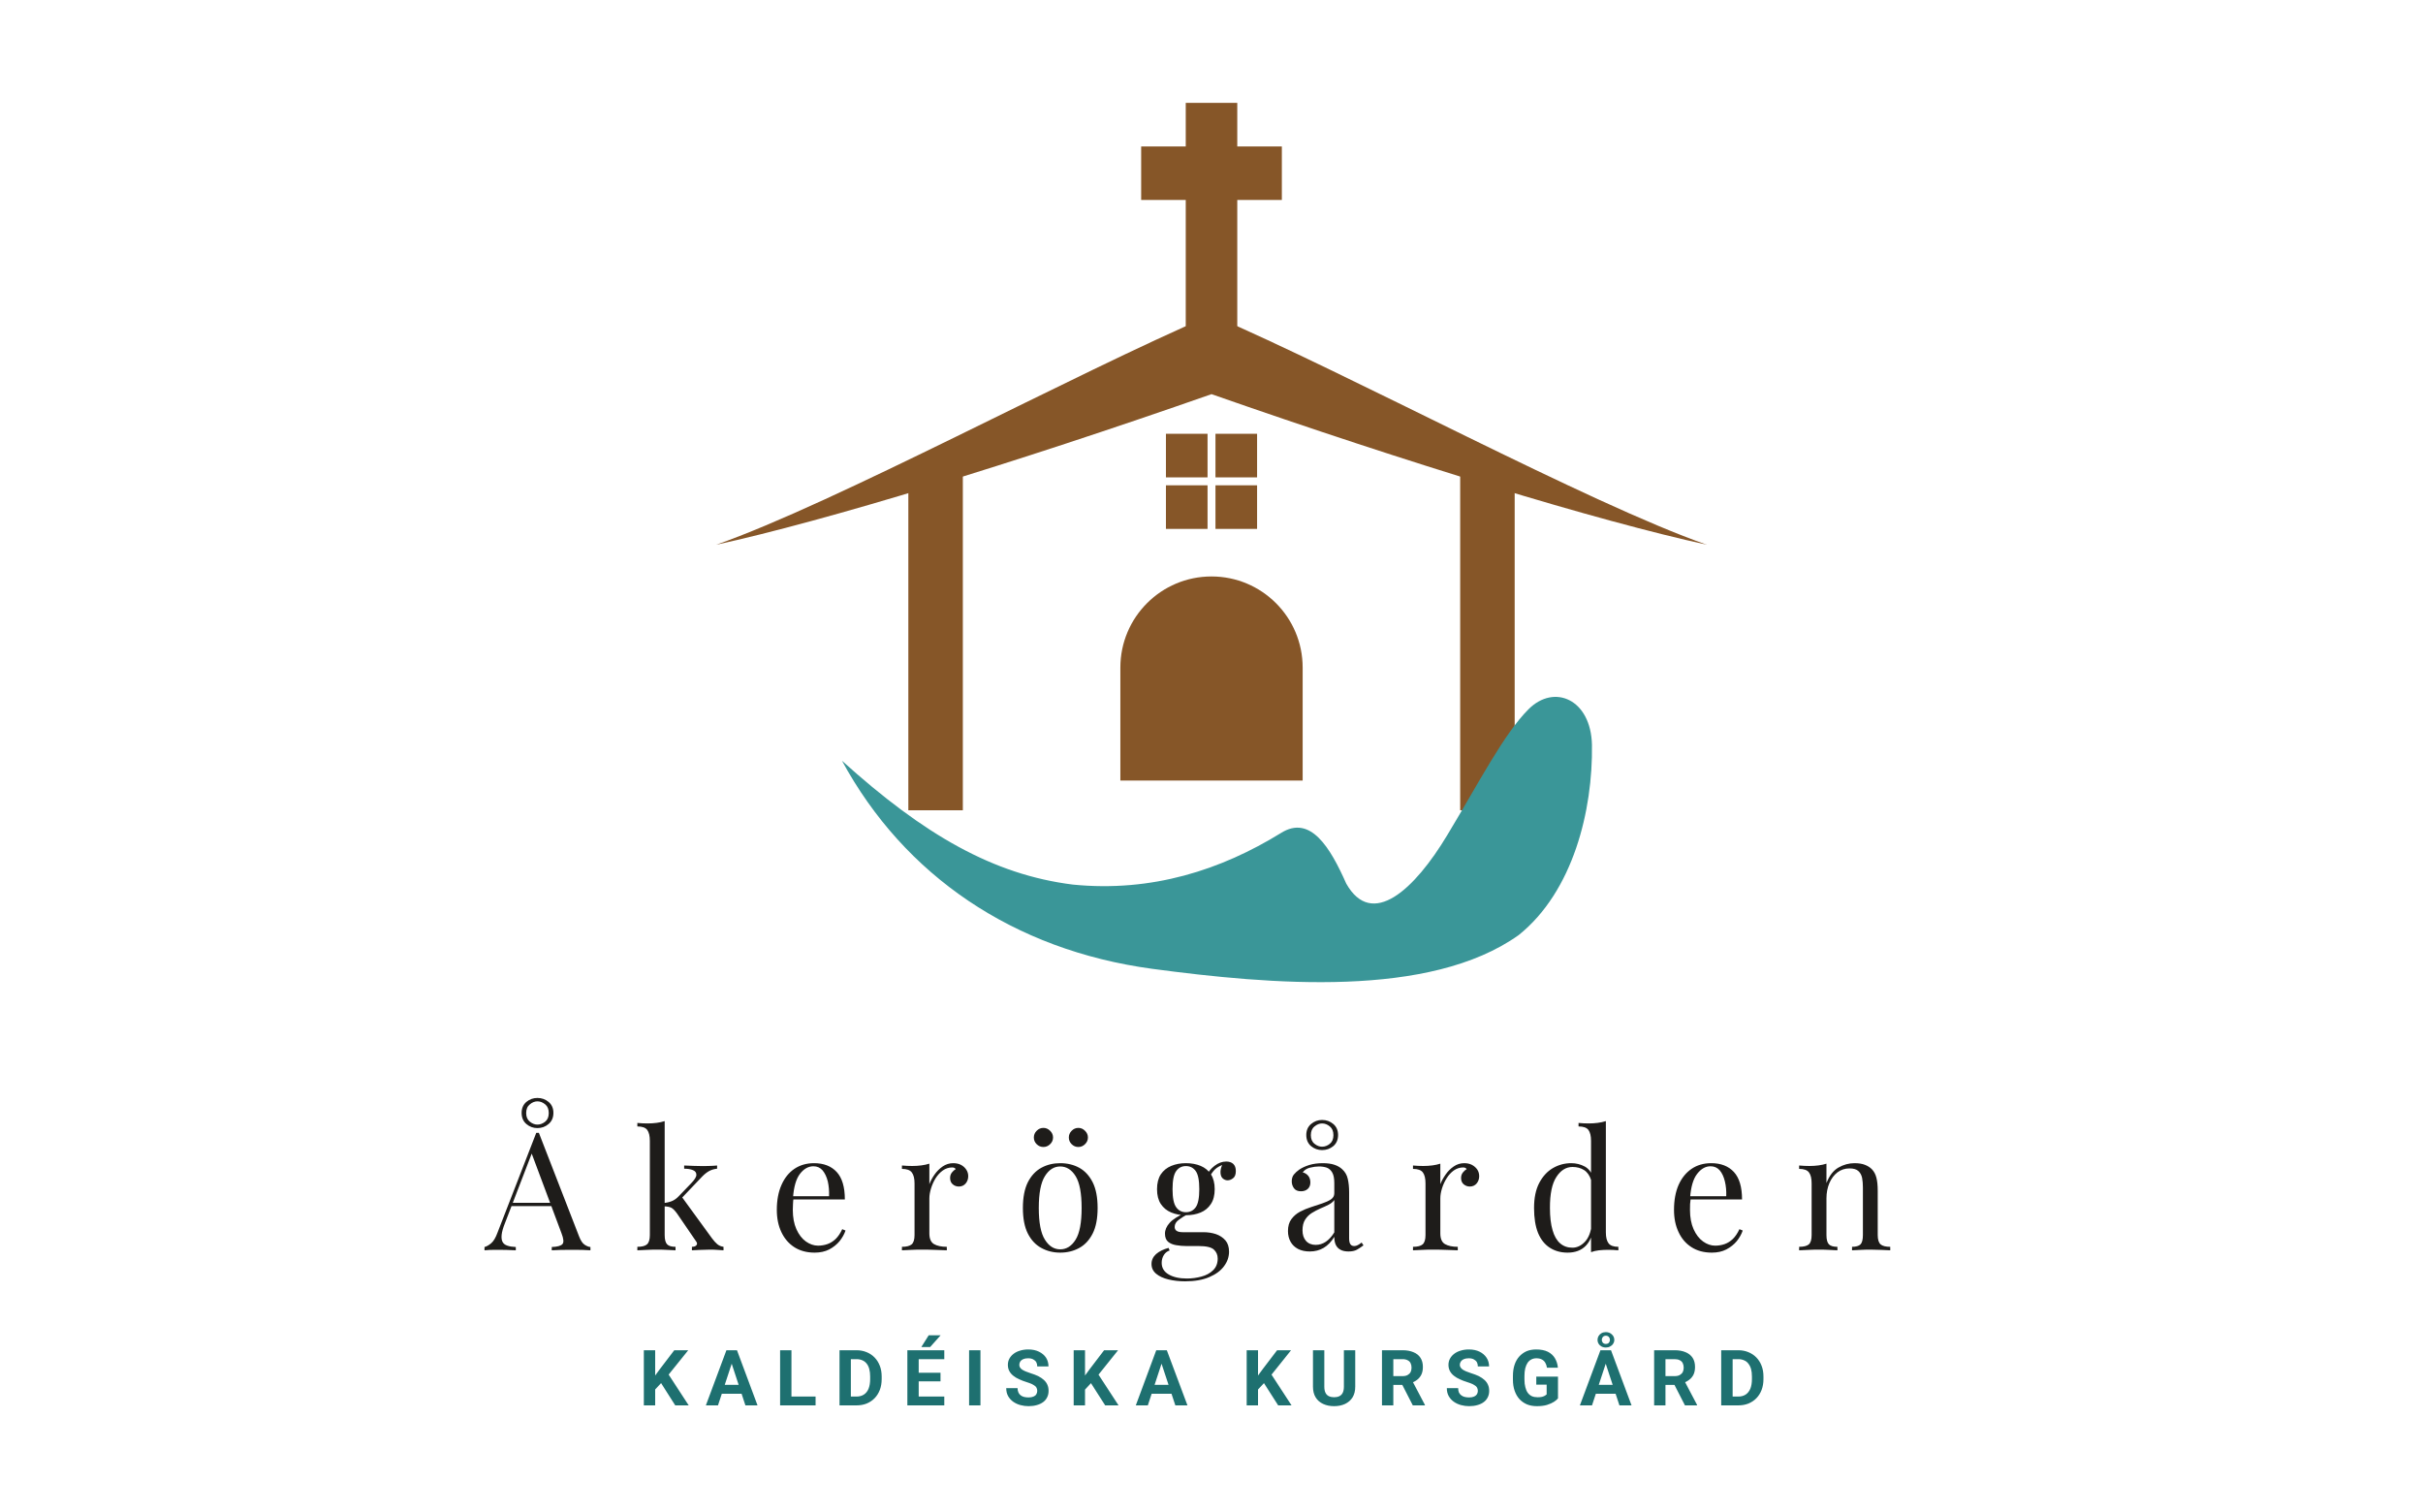
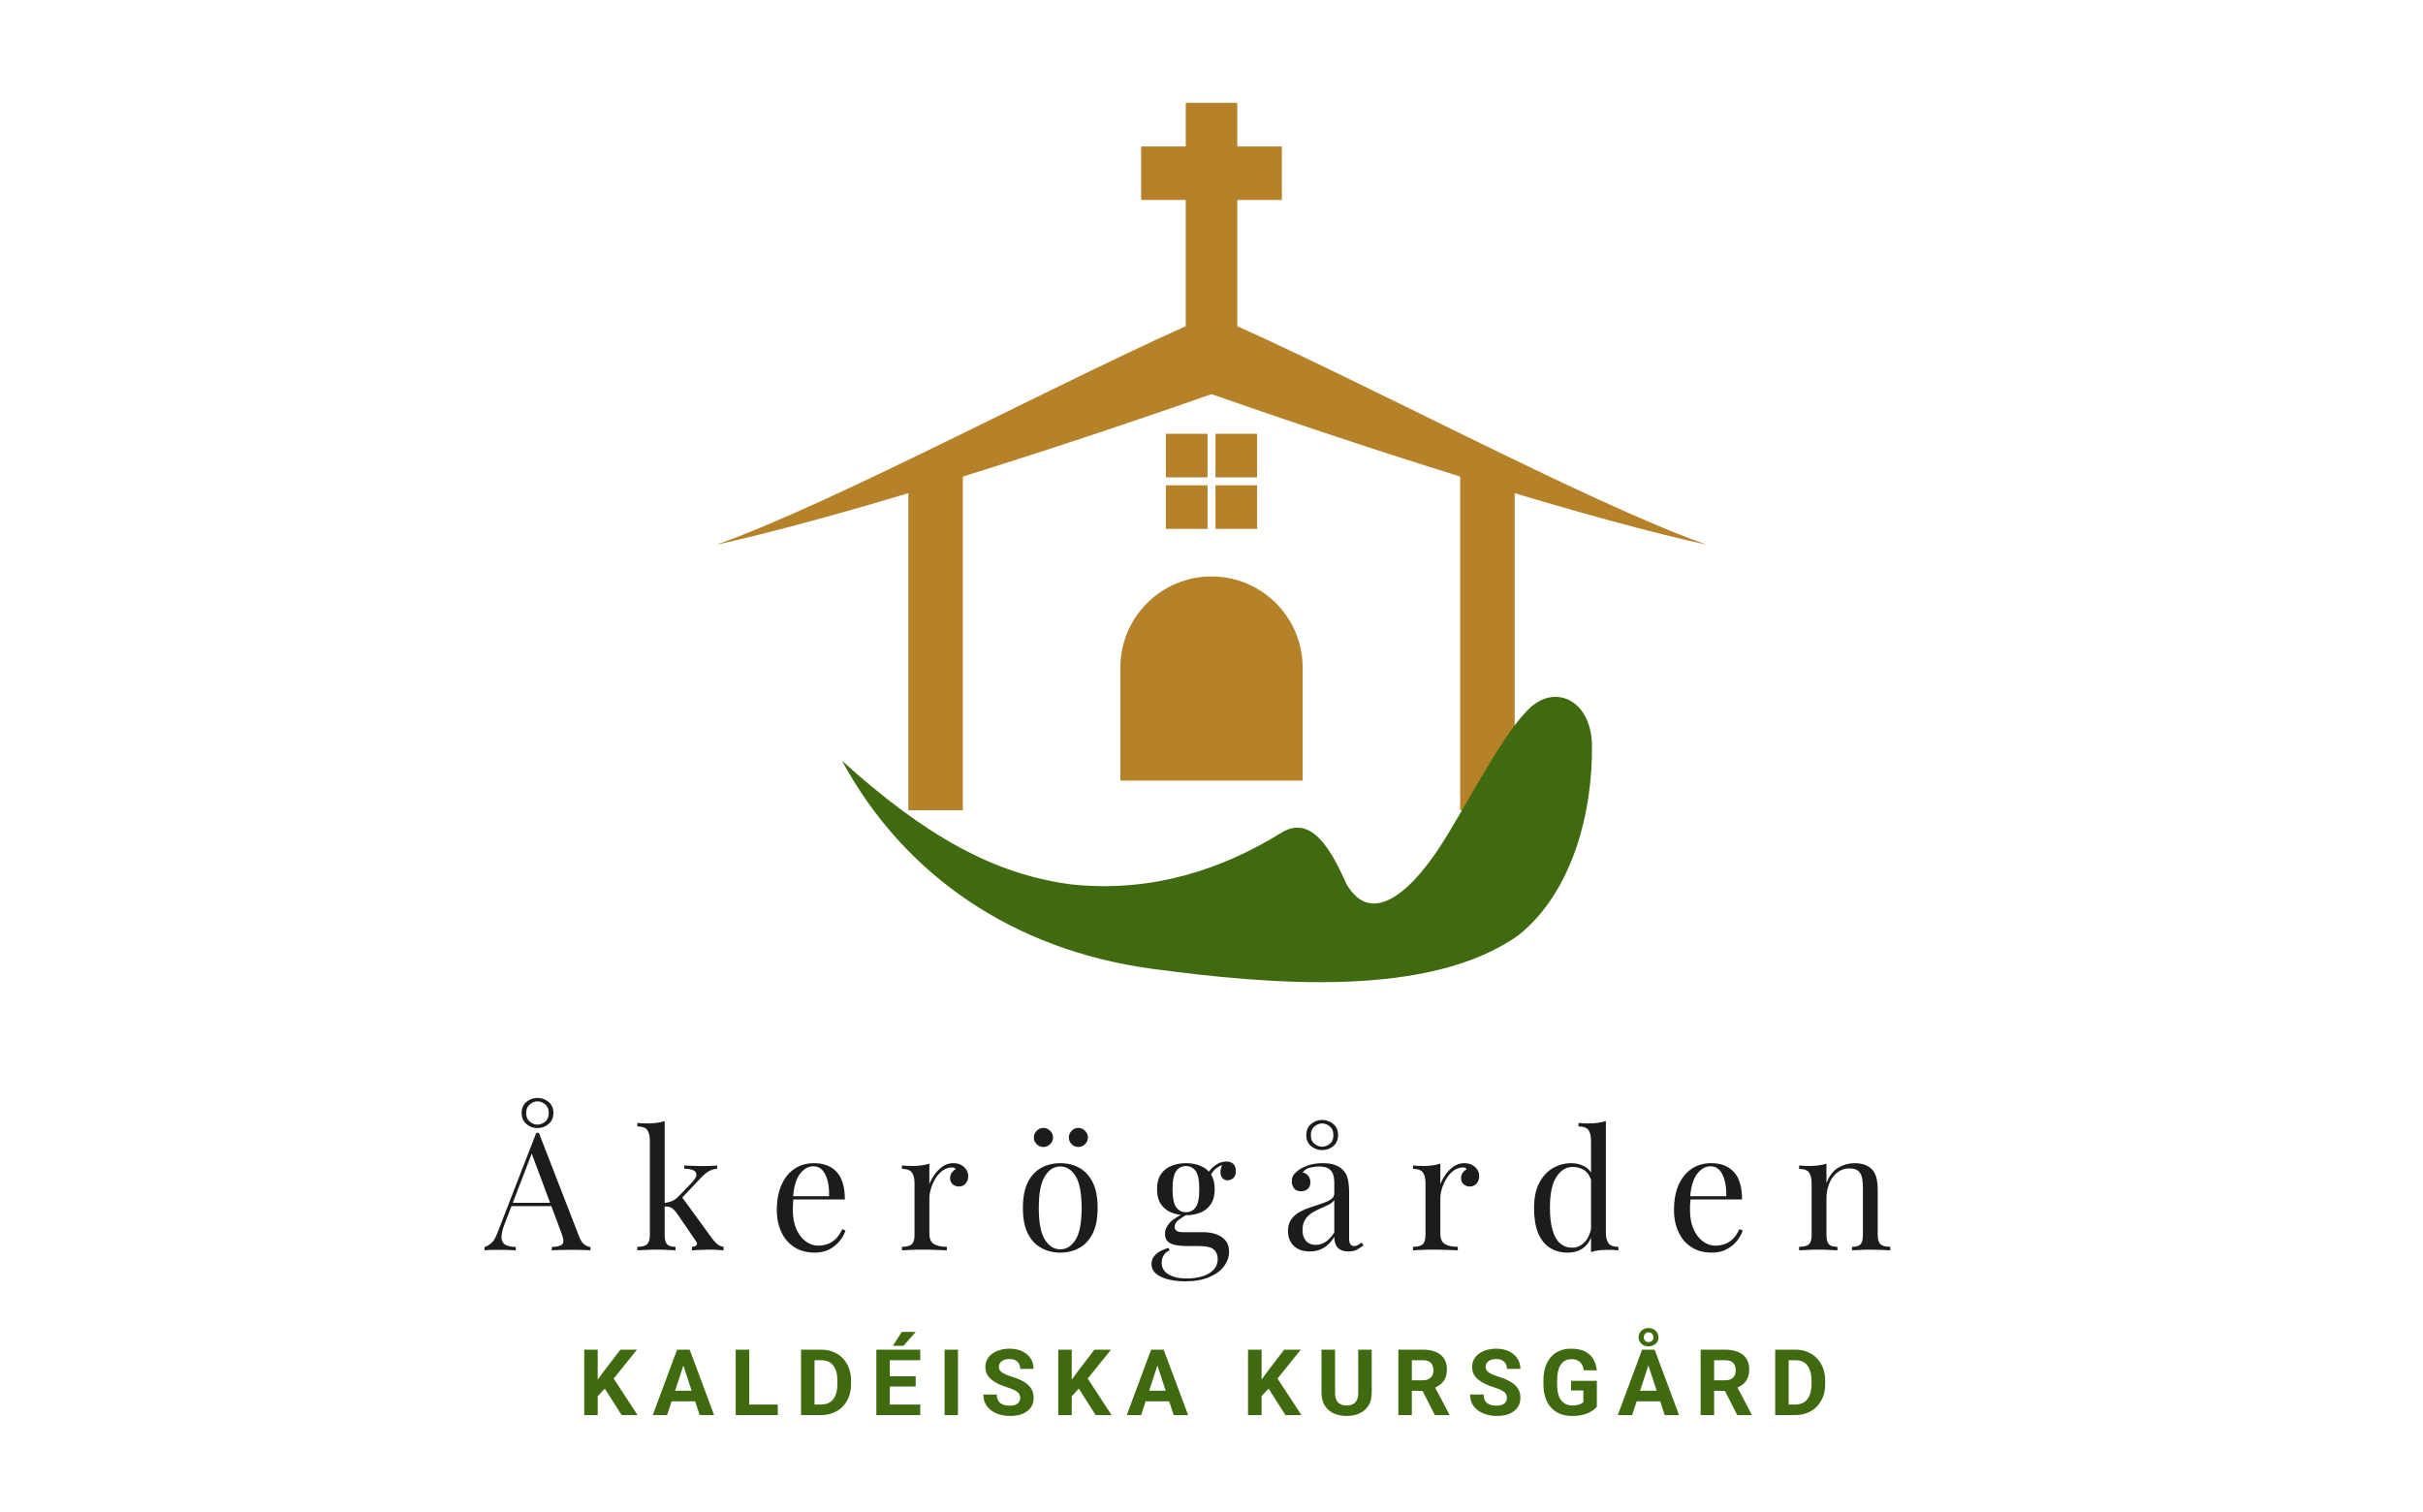
<svg xmlns="http://www.w3.org/2000/svg" width="250" height="156" viewBox="0 0 250 156" role="img" aria-label="Åkerögården — Kaldéiska Kursgård">
  <g transform="translate(73.89,10.00) scale(1.02222)">
-     <g fill="#865628">
+     <g fill="#b5822a">
      <path d="M47.4,0.6h5.2v23.5h-5.2z" />
      <path d="M42.9,5.0h14.2v5.4h-14.2z" />
      <path d="M50,22.0 C36,28.0 12,41.0 0,45.2       C11,42.8 30,37.0 50,30.0       C70,37.0 89,42.8 100,45.2       C88,41.0 64,28.0 50,22.0 Z" />
      <path d="M19.4,38h5.5v34h-5.5z" />
      <path d="M75.1,38h5.5v34h-5.5z" />
      <path d="M45.4,34h4.2v4.4h-4.2z" />
      <path d="M50.4,34h4.2v4.4h-4.2z" />
      <path d="M45.4,39.2h4.2v4.4h-4.2z" />
      <path d="M50.4,39.2h4.2v4.4h-4.2z" />
      <path d="M40.8,69V57.6 A9.2,9.2 0 0 1 59.2,57.6 V69 Z" />
    </g>
-     <path fill="#3a9698" d="M12.7,67.0       C21.0,74.5 28.0,78.5 36.0,79.5       C44.0,80.3 51.0,78.0 57.0,74.3       C60.0,72.4 62.0,75.8 63.6,79.4       C66.2,84.0 70.5,80.0 73.8,74.5       C77.0,69.2 79.5,64.3 82.0,61.8       C84.6,59.2 88.3,60.8 88.4,65.4       C88.5,72.0 86.5,80.2 81.0,84.6       C72.0,91.0 56.0,89.6 44.0,88.0       C30.0,86.1 19.0,78.6 12.7,67.0 Z" />
+     <path fill="#3f6a0f" d="M12.7,67.0       C21.0,74.5 28.0,78.5 36.0,79.5       C44.0,80.3 51.0,78.0 57.0,74.3       C60.0,72.4 62.0,75.8 63.6,79.4       C66.2,84.0 70.5,80.0 73.8,74.5       C77.0,69.2 79.5,64.3 82.0,61.8       C84.6,59.2 88.3,60.8 88.4,65.4       C88.5,72.0 86.5,80.2 81.0,84.6       C72.0,91.0 56.0,89.6 44.0,88.0       C30.0,86.1 19.0,78.6 12.7,67.0 Z" />
  </g>
  <g transform="translate(50.11,0)">
    <path fill="#1e1c1a" d="M5.49 116.88 9.64 127.57Q9.89 128.22 10.22 128.43Q10.54 128.64 10.81 128.66V129.00Q10.47 128.97 9.98 128.96Q9.49 128.95 8.99 128.95Q8.33 128.95 7.75 128.96Q7.17 128.97 6.82 129.00V128.66Q7.68 128.63 7.92 128.36Q8.16 128.10 7.82 127.23L4.66 118.78L4.93 118.56L1.97 126.25Q1.70 126.93 1.65 127.39Q1.60 127.86 1.74 128.13Q1.89 128.41 2.24 128.52Q2.58 128.64 3.11 128.66V129.00Q2.64 128.97 2.12 128.96Q1.60 128.95 1.16 128.95Q0.73 128.95 0.43 128.96Q0.14 128.97 -0.12 129.00V128.66Q0.22 128.57 0.58 128.26Q0.94 127.95 1.22 127.18L5.22 116.88Q5.29 116.88 5.36 116.88Q5.42 116.88 5.49 116.88ZM7.57 124.10V124.44H2.50L2.67 124.10ZM5.34 113.28Q6.00 113.28 6.49 113.69Q6.99 114.11 6.99 114.82Q6.99 115.55 6.49 115.97Q6.00 116.39 5.34 116.39Q4.69 116.39 4.20 115.97Q3.71 115.55 3.71 114.82Q3.71 114.11 4.20 113.69Q4.69 113.28 5.34 113.28ZM5.34 113.63Q4.93 113.63 4.56 113.94Q4.18 114.24 4.18 114.84Q4.18 115.43 4.56 115.73Q4.93 116.03 5.34 116.03Q5.76 116.03 6.14 115.73Q6.51 115.43 6.51 114.84Q6.51 114.24 6.14 113.94Q5.76 113.63 5.34 113.63ZM18.47 115.67V127.42Q18.47 128.13 18.73 128.39Q18.98 128.64 19.59 128.64V129.00Q19.32 128.98 18.79 128.96Q18.25 128.93 17.71 128.93Q17.13 128.93 16.53 128.96Q15.94 128.98 15.65 129.00V128.64Q16.35 128.64 16.64 128.39Q16.94 128.13 16.94 127.42V117.71Q16.94 116.95 16.67 116.58Q16.40 116.22 15.65 116.22V115.86Q16.19 115.91 16.70 115.91Q17.20 115.91 17.65 115.85Q18.10 115.79 18.47 115.67ZM23.88 120.25V120.58Q23.45 120.62 23.08 120.81Q22.71 121.01 22.35 121.38L19.95 123.90L20.19 123.42L23.35 127.76Q23.64 128.15 23.90 128.37Q24.17 128.59 24.54 128.64V129.00Q24.35 128.98 23.95 128.96Q23.55 128.93 23.16 128.93Q22.64 128.93 22.09 128.96Q21.55 128.98 21.28 129.00V128.64Q21.62 128.64 21.75 128.47Q21.89 128.30 21.70 128.06L19.75 125.21Q19.42 124.75 19.16 124.61Q18.90 124.48 18.40 124.46V124.12Q18.95 124.05 19.29 123.89Q19.63 123.73 19.93 123.41L21.19 122.10Q21.74 121.54 21.74 121.21Q21.74 120.87 21.39 120.73Q21.04 120.58 20.48 120.58V120.25Q20.92 120.26 21.47 120.29Q22.03 120.31 22.40 120.31Q22.69 120.31 22.96 120.30Q23.23 120.30 23.47 120.28Q23.71 120.26 23.88 120.25ZM33.88 120.01Q35.38 120.01 36.22 120.92Q37.06 121.83 37.06 123.75H31.06L31.04 123.42H35.43Q35.46 122.59 35.30 121.89Q35.12 121.18 34.76 120.75Q34.39 120.33 33.82 120.33Q33.03 120.33 32.43 121.11Q31.83 121.89 31.71 123.59L31.76 123.66Q31.72 123.92 31.71 124.22Q31.69 124.53 31.69 124.83Q31.69 125.99 32.06 126.82Q32.44 127.66 33.04 128.09Q33.65 128.52 34.29 128.52Q34.80 128.52 35.26 128.36Q35.72 128.20 36.11 127.83Q36.50 127.45 36.79 126.82L37.13 126.96Q36.94 127.52 36.52 128.05Q36.09 128.57 35.45 128.91Q34.80 129.24 33.95 129.24Q32.73 129.24 31.85 128.68Q30.98 128.12 30.51 127.12Q30.04 126.13 30.04 124.83Q30.04 123.34 30.52 122.26Q30.99 121.18 31.86 120.59Q32.73 120.01 33.88 120.01ZM48.24 120.01Q48.70 120.01 49.05 120.19Q49.40 120.38 49.59 120.68Q49.79 120.98 49.79 121.35Q49.79 121.78 49.53 122.10Q49.26 122.42 48.82 122.42Q48.46 122.42 48.19 122.19Q47.92 121.96 47.92 121.54Q47.92 121.21 48.10 120.98Q48.28 120.75 48.50 120.62Q48.38 120.45 48.14 120.45Q47.61 120.45 47.17 120.76Q46.73 121.08 46.42 121.57Q46.12 122.06 45.95 122.62Q45.78 123.17 45.78 123.64V127.25Q45.78 128.08 46.26 128.36Q46.75 128.64 47.58 128.64V129.00Q47.19 128.98 46.47 128.96Q45.76 128.93 44.96 128.93Q44.38 128.93 43.81 128.96Q43.24 128.98 42.95 129.00V128.64Q43.65 128.64 43.95 128.39Q44.25 128.13 44.25 127.42V122.10Q44.25 121.33 43.97 120.97Q43.70 120.60 42.95 120.60V120.25Q43.50 120.30 44.01 120.30Q44.50 120.30 44.95 120.24Q45.40 120.18 45.78 120.06V122.18Q45.96 121.69 46.31 121.19Q46.66 120.69 47.15 120.35Q47.65 120.01 48.24 120.01ZM59.28 120.01Q60.37 120.01 61.24 120.48Q62.11 120.96 62.63 121.98Q63.14 123.00 63.14 124.63Q63.14 126.26 62.63 127.27Q62.11 128.29 61.24 128.76Q60.37 129.24 59.28 129.24Q58.21 129.24 57.34 128.76Q56.46 128.29 55.94 127.27Q55.43 126.26 55.43 124.63Q55.43 123.00 55.94 121.98Q56.46 120.96 57.34 120.48Q58.21 120.01 59.28 120.01ZM59.28 120.35Q58.32 120.35 57.70 121.35Q57.07 122.35 57.07 124.63Q57.07 126.91 57.70 127.90Q58.32 128.90 59.28 128.90Q60.25 128.90 60.87 127.90Q61.49 126.91 61.49 124.63Q61.49 122.35 60.87 121.35Q60.25 120.35 59.28 120.35ZM61.15 116.37Q61.55 116.37 61.84 116.67Q62.14 116.96 62.14 117.36Q62.14 117.76 61.84 118.05Q61.55 118.34 61.15 118.34Q60.75 118.34 60.46 118.05Q60.17 117.76 60.17 117.36Q60.17 116.96 60.46 116.67Q60.75 116.37 61.15 116.37ZM57.55 116.37Q57.94 116.37 58.24 116.67Q58.54 116.96 58.54 117.36Q58.54 117.76 58.24 118.05Q57.94 118.34 57.55 118.34Q57.14 118.34 56.85 118.05Q56.56 117.76 56.56 117.36Q56.56 116.96 56.85 116.67Q57.14 116.37 57.55 116.37ZM72.16 132.20Q71.26 132.20 70.46 132.01Q69.66 131.82 69.18 131.42Q68.70 131.02 68.70 130.41Q68.70 129.82 69.17 129.39Q69.65 128.97 70.46 128.75L70.57 129.02Q70.19 129.14 69.97 129.49Q69.75 129.85 69.75 130.29Q69.75 131.07 70.47 131.49Q71.19 131.91 72.35 131.91Q73.12 131.91 73.85 131.71Q74.58 131.52 75.05 131.06Q75.53 130.60 75.53 129.85Q75.53 129.29 75.13 128.92Q74.73 128.56 73.56 128.56H72.30Q71.76 128.56 71.25 128.47Q70.74 128.39 70.41 128.12Q70.09 127.84 70.09 127.28Q70.09 126.70 70.57 126.17Q71.04 125.63 72.32 125.07L72.52 125.23Q71.94 125.53 71.52 125.85Q71.09 126.16 71.09 126.59Q71.09 127.13 71.91 127.13H74.03Q74.75 127.13 75.35 127.33Q75.95 127.54 76.33 127.98Q76.70 128.42 76.70 129.14Q76.70 129.94 76.19 130.63Q75.68 131.33 74.67 131.76Q73.66 132.20 72.16 132.20ZM72.25 125.38Q71.42 125.38 70.74 125.10Q70.06 124.82 69.66 124.22Q69.27 123.63 69.27 122.69Q69.27 121.76 69.66 121.16Q70.06 120.57 70.74 120.29Q71.42 120.01 72.25 120.01Q73.10 120.01 73.77 120.29Q74.44 120.57 74.83 121.16Q75.22 121.76 75.22 122.69Q75.22 123.63 74.83 124.22Q74.44 124.82 73.77 125.10Q73.10 125.38 72.25 125.38ZM72.25 125.07Q72.89 125.07 73.26 124.56Q73.63 124.05 73.63 122.69Q73.63 121.33 73.26 120.82Q72.89 120.31 72.25 120.31Q71.62 120.31 71.25 120.82Q70.87 121.33 70.87 122.69Q70.87 124.05 71.25 124.56Q71.62 125.07 72.25 125.07ZM74.70 121.42 74.39 121.30Q74.63 120.72 75.21 120.28Q75.78 119.84 76.41 119.84Q76.86 119.84 77.13 120.08Q77.40 120.33 77.40 120.82Q77.40 121.35 77.12 121.56Q76.84 121.78 76.55 121.78Q76.29 121.78 76.07 121.60Q75.85 121.42 75.82 121.03Q75.78 120.64 76.06 120.02L76.28 120.08Q75.56 120.35 75.26 120.64Q74.95 120.94 74.70 121.42ZM85.03 129.12Q84.33 129.12 83.82 128.86Q83.31 128.59 83.05 128.12Q82.78 127.64 82.78 127.01Q82.78 126.26 83.13 125.79Q83.48 125.31 84.02 125.02Q84.57 124.73 85.17 124.54Q85.77 124.34 86.32 124.16Q86.86 123.98 87.21 123.75Q87.56 123.51 87.56 123.12V122.06Q87.56 121.35 87.35 120.98Q87.13 120.60 86.78 120.47Q86.42 120.35 85.98 120.35Q85.55 120.35 85.07 120.47Q84.58 120.58 84.30 120.96Q84.62 121.03 84.86 121.30Q85.09 121.57 85.09 122.00Q85.09 122.42 84.82 122.67Q84.55 122.91 84.12 122.91Q83.63 122.91 83.40 122.60Q83.17 122.28 83.17 121.89Q83.17 121.45 83.39 121.18Q83.61 120.91 83.95 120.67Q84.35 120.40 84.97 120.20Q85.59 120.01 86.37 120.01Q87.07 120.01 87.56 120.17Q88.05 120.33 88.38 120.64Q88.82 121.04 88.95 121.63Q89.09 122.22 89.09 123.03V127.76Q89.09 128.18 89.22 128.37Q89.34 128.56 89.62 128.56Q89.80 128.56 89.97 128.47Q90.14 128.39 90.38 128.20L90.57 128.49Q90.21 128.76 89.89 128.94Q89.56 129.12 89.02 129.12Q88.53 129.12 88.21 128.95Q87.88 128.78 87.72 128.45Q87.56 128.12 87.56 127.61Q87.10 128.37 86.46 128.75Q85.83 129.12 85.03 129.12ZM85.64 128.44Q86.20 128.44 86.68 128.12Q87.17 127.79 87.56 127.15V123.81Q87.36 124.10 86.96 124.30Q86.57 124.50 86.11 124.69Q85.66 124.89 85.24 125.15Q84.82 125.41 84.55 125.84Q84.28 126.26 84.28 126.94Q84.28 127.62 84.64 128.03Q85.01 128.44 85.64 128.44ZM86.30 115.55Q86.96 115.55 87.46 115.97Q87.95 116.39 87.95 117.10Q87.95 117.83 87.46 118.25Q86.96 118.66 86.30 118.66Q85.66 118.66 85.16 118.25Q84.67 117.83 84.67 117.10Q84.67 116.39 85.16 115.97Q85.66 115.55 86.30 115.55ZM86.30 115.91Q85.89 115.91 85.52 116.22Q85.14 116.52 85.14 117.12Q85.14 117.71 85.52 118.01Q85.89 118.31 86.30 118.31Q86.73 118.31 87.10 118.01Q87.47 117.71 87.47 117.12Q87.47 116.52 87.10 116.22Q86.73 115.91 86.30 115.91ZM100.97 120.01Q101.42 120.01 101.77 120.19Q102.12 120.38 102.32 120.68Q102.51 120.98 102.51 121.35Q102.51 121.78 102.25 122.10Q101.98 122.42 101.54 122.42Q101.19 122.42 100.91 122.19Q100.64 121.96 100.64 121.54Q100.64 121.21 100.82 120.98Q101.00 120.75 101.22 120.62Q101.10 120.45 100.86 120.45Q100.34 120.45 99.89 120.76Q99.45 121.08 99.15 121.57Q98.84 122.06 98.67 122.62Q98.50 123.17 98.50 123.64V127.25Q98.50 128.08 98.98 128.36Q99.47 128.64 100.30 128.64V129.00Q99.91 128.98 99.20 128.96Q98.48 128.93 97.68 128.93Q97.11 128.93 96.54 128.96Q95.97 128.98 95.68 129.00V128.64Q96.38 128.64 96.67 128.39Q96.97 128.13 96.97 127.42V122.10Q96.97 121.33 96.70 120.97Q96.43 120.60 95.68 120.60V120.25Q96.22 120.30 96.73 120.30Q97.23 120.30 97.68 120.24Q98.13 120.18 98.50 120.06V122.18Q98.69 121.69 99.04 121.19Q99.38 120.69 99.88 120.35Q100.37 120.01 100.97 120.01ZM115.58 115.67V127.15Q115.58 127.91 115.86 128.28Q116.14 128.64 116.87 128.64V129.00Q116.34 128.95 115.82 128.95Q115.32 128.95 114.87 129.00Q114.42 129.05 114.05 129.19V117.71Q114.05 116.95 113.78 116.58Q113.50 116.22 112.76 116.22V115.86Q113.30 115.91 113.81 115.91Q114.30 115.91 114.75 115.85Q115.20 115.79 115.58 115.67ZM112.01 120.01Q112.76 120.01 113.41 120.36Q114.06 120.72 114.29 121.59L114.06 121.76Q113.83 121.04 113.33 120.72Q112.82 120.40 112.14 120.40Q111.14 120.40 110.47 121.44Q109.80 122.47 109.81 124.63Q109.81 126.01 110.08 126.92Q110.34 127.83 110.86 128.28Q111.38 128.73 112.13 128.73Q112.84 128.73 113.42 128.12Q114.00 127.50 114.12 126.31L114.32 126.55Q114.18 127.84 113.50 128.54Q112.81 129.24 111.63 129.24Q110.58 129.24 109.79 128.73Q109.00 128.22 108.58 127.20Q108.17 126.18 108.17 124.63Q108.17 123.08 108.70 122.06Q109.24 121.03 110.11 120.52Q110.99 120.01 112.01 120.01ZM126.45 120.01Q127.95 120.01 128.79 120.92Q129.63 121.83 129.63 123.75H123.63L123.61 123.42H128.00Q128.03 122.59 127.86 121.89Q127.69 121.18 127.33 120.75Q126.96 120.33 126.38 120.33Q125.60 120.33 125.00 121.11Q124.39 121.89 124.27 123.59L124.33 123.66Q124.29 123.92 124.27 124.22Q124.26 124.53 124.26 124.83Q124.26 125.99 124.63 126.82Q125.01 127.66 125.61 128.09Q126.21 128.52 126.86 128.52Q127.37 128.52 127.83 128.36Q128.29 128.20 128.68 127.83Q129.07 127.45 129.36 126.82L129.70 126.96Q129.51 127.52 129.09 128.05Q128.66 128.57 128.01 128.91Q127.37 129.24 126.52 129.24Q125.29 129.24 124.42 128.68Q123.54 128.12 123.08 127.12Q122.61 126.13 122.61 124.83Q122.61 123.34 123.08 122.26Q123.56 121.18 124.43 120.59Q125.29 120.01 126.45 120.01ZM141.23 120.01Q141.88 120.01 142.31 120.18Q142.75 120.35 143.04 120.65Q143.36 120.99 143.49 121.50Q143.63 122.01 143.63 122.88V127.42Q143.63 128.13 143.93 128.39Q144.23 128.64 144.92 128.64V129.00Q144.63 128.98 144.04 128.96Q143.44 128.93 142.88 128.93Q142.32 128.93 141.79 128.96Q141.25 128.98 140.98 129.00V128.64Q141.59 128.64 141.85 128.39Q142.10 128.13 142.10 127.42V122.51Q142.10 121.98 142.02 121.54Q141.93 121.09 141.63 120.82Q141.34 120.55 140.72 120.55Q140.01 120.55 139.47 120.96Q138.94 121.37 138.64 122.07Q138.34 122.78 138.34 123.64V127.42Q138.34 128.13 138.60 128.39Q138.85 128.64 139.47 128.64V129.00Q139.19 128.98 138.66 128.96Q138.12 128.93 137.56 128.93Q137.00 128.93 136.41 128.96Q135.81 128.98 135.52 129.00V128.64Q136.22 128.64 136.52 128.39Q136.81 128.13 136.81 127.42V122.10Q136.81 121.33 136.54 120.97Q136.27 120.60 135.52 120.60V120.25Q136.07 120.30 136.58 120.30Q137.07 120.30 137.52 120.24Q137.97 120.18 138.34 120.06V122.06Q138.79 120.91 139.58 120.46Q140.37 120.01 141.23 120.01Z" />
  </g>
-   <g transform="translate(65.92,0)">
-     <path fill="#1e7070" d="M1.68 139.31V145.00H0.51V139.31ZM5.09 139.31 2.83 142.12 1.53 143.52 1.32 142.41 2.20 141.21 3.65 139.31ZM3.75 145.00 2.08 142.37 2.95 141.64 5.14 145.00ZM9.71 140.29 8.16 145.00H6.91L9.03 139.31H9.82ZM10.99 145.00 9.44 140.29 9.32 139.31H10.12L12.24 145.00ZM10.92 142.88V143.80H7.92V142.88ZM18.23 144.09V145.00H15.36V144.09ZM15.74 139.31V145.00H14.57V139.31ZM22.44 145.00H21.20L21.21 144.09H22.44Q22.90 144.09 23.22 143.88Q23.54 143.67 23.70 143.27Q23.86 142.86 23.86 142.29V142.02Q23.86 141.58 23.77 141.25Q23.68 140.91 23.50 140.69Q23.32 140.46 23.06 140.35Q22.79 140.23 22.45 140.23H21.18V139.31H22.45Q23.02 139.31 23.50 139.51Q23.97 139.70 24.32 140.06Q24.67 140.42 24.86 140.92Q25.05 141.41 25.05 142.02V142.29Q25.05 142.90 24.86 143.40Q24.67 143.90 24.32 144.26Q23.98 144.61 23.50 144.81Q23.02 145.00 22.44 145.00ZM21.87 139.31V145.00H20.70V139.31ZM31.51 144.09V145.00H28.49V144.09ZM28.87 139.31V145.00H27.70V139.31ZM31.12 141.63V142.52H28.49V141.63ZM31.51 139.31V140.23H28.49V139.31ZM29.14 138.98 29.90 137.77H31.13L30.05 138.98ZM35.24 139.31V145.00H34.07V139.31ZM41.10 143.51Q41.10 143.36 41.05 143.24Q41.01 143.11 40.89 143.01Q40.76 142.91 40.55 142.80Q40.33 142.70 39.98 142.59Q39.59 142.47 39.25 142.31Q38.90 142.16 38.64 141.95Q38.37 141.74 38.22 141.46Q38.07 141.18 38.07 140.82Q38.07 140.46 38.23 140.17Q38.39 139.88 38.67 139.67Q38.95 139.46 39.33 139.35Q39.72 139.23 40.18 139.23Q40.81 139.23 41.28 139.46Q41.75 139.69 42.01 140.08Q42.26 140.48 42.26 140.98H41.10Q41.10 140.73 41.00 140.54Q40.89 140.36 40.68 140.25Q40.48 140.14 40.16 140.14Q39.85 140.14 39.65 140.23Q39.45 140.32 39.35 140.47Q39.25 140.63 39.25 140.82Q39.25 140.96 39.32 141.08Q39.39 141.20 39.53 141.30Q39.68 141.40 39.89 141.49Q40.10 141.58 40.38 141.67Q40.84 141.81 41.20 141.98Q41.55 142.16 41.79 142.38Q42.03 142.60 42.15 142.88Q42.27 143.15 42.27 143.50Q42.27 143.88 42.12 144.17Q41.98 144.46 41.71 144.66Q41.43 144.87 41.05 144.97Q40.67 145.08 40.21 145.08Q39.78 145.08 39.37 144.97Q38.96 144.86 38.63 144.63Q38.30 144.40 38.10 144.05Q37.90 143.70 37.90 143.22H39.07Q39.07 143.48 39.16 143.67Q39.24 143.85 39.39 143.96Q39.54 144.08 39.75 144.13Q39.96 144.18 40.21 144.18Q40.51 144.18 40.71 144.09Q40.91 144.01 41.00 143.86Q41.10 143.70 41.10 143.51ZM46.03 139.31V145.00H44.86V139.31ZM49.44 139.31 47.19 142.12 45.89 143.52 45.67 142.41 46.55 141.21 48.00 139.31ZM48.11 145.00 46.43 142.37 47.30 141.64 49.49 145.00ZM54.06 140.29 52.51 145.00H51.27L53.38 139.31H54.17ZM55.35 145.00 53.79 140.29 53.67 139.31H54.47L56.60 145.00ZM55.27 142.88V143.80H52.27V142.88ZM63.88 139.31V145.00H62.71V139.31ZM67.29 139.31 65.04 142.12 63.73 143.52 63.52 142.41 64.40 141.21 65.85 139.31ZM65.96 145.00 64.28 142.37 65.15 141.64 67.34 145.00ZM72.74 139.31H73.91V143.07Q73.91 143.73 73.63 144.18Q73.35 144.62 72.86 144.85Q72.37 145.08 71.73 145.08Q71.09 145.08 70.60 144.85Q70.10 144.62 69.83 144.18Q69.55 143.73 69.55 143.07V139.31H70.72V143.07Q70.72 143.45 70.84 143.70Q70.96 143.94 71.19 144.05Q71.42 144.16 71.73 144.16Q72.05 144.16 72.27 144.05Q72.50 143.94 72.62 143.70Q72.74 143.45 72.74 143.07ZM76.67 139.31H78.79Q79.44 139.31 79.91 139.51Q80.39 139.70 80.64 140.09Q80.89 140.47 80.89 141.03Q80.89 141.48 80.74 141.81Q80.58 142.14 80.31 142.35Q80.03 142.57 79.65 142.70L79.28 142.89H77.44L77.43 141.98H78.80Q79.11 141.98 79.31 141.87Q79.51 141.76 79.62 141.57Q79.72 141.37 79.72 141.11Q79.72 140.84 79.62 140.64Q79.52 140.44 79.31 140.34Q79.10 140.23 78.79 140.23H77.84V145.00H76.67ZM79.85 145.00 78.55 142.46 79.79 142.46 81.10 144.95V145.00ZM86.56 143.51Q86.56 143.36 86.51 143.24Q86.47 143.11 86.35 143.01Q86.22 142.91 86.01 142.80Q85.79 142.70 85.44 142.59Q85.05 142.47 84.71 142.31Q84.36 142.16 84.10 141.95Q83.83 141.74 83.68 141.46Q83.53 141.18 83.53 140.82Q83.53 140.46 83.69 140.17Q83.85 139.88 84.13 139.67Q84.41 139.46 84.79 139.35Q85.18 139.23 85.64 139.23Q86.27 139.23 86.74 139.46Q87.20 139.69 87.46 140.08Q87.72 140.48 87.72 140.98H86.56Q86.56 140.73 86.46 140.54Q86.35 140.36 86.14 140.25Q85.94 140.14 85.62 140.14Q85.31 140.14 85.11 140.23Q84.91 140.32 84.81 140.47Q84.70 140.63 84.70 140.82Q84.70 140.96 84.78 141.08Q84.85 141.20 84.99 141.30Q85.14 141.40 85.35 141.49Q85.56 141.58 85.84 141.67Q86.30 141.81 86.66 141.98Q87.01 142.16 87.25 142.38Q87.49 142.60 87.61 142.88Q87.73 143.15 87.73 143.50Q87.73 143.88 87.58 144.17Q87.44 144.46 87.17 144.66Q86.89 144.87 86.51 144.97Q86.13 145.08 85.67 145.08Q85.24 145.08 84.83 144.97Q84.42 144.86 84.09 144.63Q83.76 144.40 83.56 144.05Q83.36 143.70 83.36 143.22H84.53Q84.53 143.48 84.61 143.67Q84.70 143.85 84.85 143.96Q85.00 144.08 85.21 144.13Q85.42 144.18 85.67 144.18Q85.97 144.18 86.17 144.09Q86.36 144.01 86.46 143.86Q86.56 143.70 86.56 143.51ZM94.83 142.03V144.28Q94.70 144.44 94.42 144.63Q94.14 144.81 93.70 144.95Q93.27 145.08 92.65 145.08Q92.09 145.08 91.64 144.90Q91.19 144.71 90.86 144.36Q90.54 144.01 90.36 143.50Q90.18 142.99 90.18 142.34V141.98Q90.18 141.32 90.35 140.81Q90.52 140.30 90.84 139.95Q91.16 139.60 91.59 139.41Q92.03 139.23 92.57 139.23Q93.31 139.23 93.79 139.47Q94.26 139.71 94.51 140.13Q94.77 140.56 94.82 141.11H93.69Q93.65 140.82 93.52 140.60Q93.40 140.39 93.18 140.27Q92.95 140.14 92.60 140.14Q92.31 140.14 92.08 140.26Q91.85 140.38 91.69 140.61Q91.54 140.84 91.45 141.18Q91.37 141.52 91.37 141.97V142.34Q91.37 142.78 91.46 143.12Q91.54 143.46 91.71 143.70Q91.88 143.93 92.13 144.05Q92.38 144.16 92.72 144.16Q92.99 144.16 93.18 144.12Q93.36 144.07 93.48 144.00Q93.59 143.93 93.66 143.87V142.86H92.59V142.03ZM99.89 140.29 98.34 145.00H97.09L99.21 139.31H100.00ZM101.17 145.00 99.62 140.29 99.50 139.31H100.30L102.42 145.00ZM101.10 142.88V143.80H98.10V142.88ZM98.91 138.24Q98.91 138.02 99.02 137.84Q99.13 137.66 99.32 137.55Q99.52 137.44 99.77 137.44Q100.14 137.44 100.39 137.68Q100.64 137.91 100.64 138.24Q100.64 138.46 100.52 138.64Q100.41 138.82 100.21 138.92Q100.02 139.03 99.77 139.03Q99.40 139.03 99.15 138.80Q98.91 138.57 98.91 138.24ZM99.35 138.24Q99.35 138.41 99.46 138.54Q99.58 138.66 99.77 138.66Q99.96 138.66 100.08 138.54Q100.19 138.41 100.19 138.24Q100.19 138.07 100.08 137.94Q99.96 137.81 99.77 137.81Q99.58 137.81 99.46 137.94Q99.35 138.07 99.35 138.24ZM104.75 139.31H106.87Q107.52 139.31 107.99 139.51Q108.46 139.70 108.72 140.09Q108.97 140.47 108.97 141.03Q108.97 141.48 108.82 141.81Q108.66 142.14 108.38 142.35Q108.10 142.57 107.73 142.70L107.36 142.89H105.51L105.51 141.98H106.88Q107.19 141.98 107.39 141.87Q107.59 141.76 107.70 141.57Q107.80 141.37 107.80 141.11Q107.80 140.84 107.70 140.64Q107.60 140.44 107.39 140.34Q107.18 140.23 106.87 140.23H105.92V145.00H104.75ZM107.93 145.00 106.63 142.46 107.87 142.46 109.18 144.95V145.00ZM113.42 145.00H112.18L112.19 144.09H113.42Q113.88 144.09 114.20 143.88Q114.51 143.67 114.68 143.27Q114.84 142.86 114.84 142.29V142.02Q114.84 141.58 114.75 141.25Q114.65 140.91 114.47 140.69Q114.30 140.46 114.03 140.35Q113.77 140.23 113.43 140.23H112.16V139.31H113.43Q114.00 139.31 114.48 139.51Q114.95 139.70 115.30 140.06Q115.65 140.42 115.84 140.92Q116.03 141.41 116.03 142.02V142.29Q116.03 142.90 115.84 143.40Q115.65 143.90 115.30 144.26Q114.96 144.61 114.48 144.81Q114.00 145.00 113.42 145.00ZM112.85 139.31V145.00H111.67V139.31Z" />
+   <g transform="translate(59.68,0)">
+     <path fill="#3f6a0f" d="M1.99 139.25V146.00H0.60V139.25ZM6.04 139.25 3.36 142.58 1.82 144.24 1.57 142.92 2.61 141.50 4.33 139.25ZM4.46 146.00 2.47 142.88 3.50 142.02 6.10 146.00ZM10.99 140.40 9.15 146.00H7.67L10.18 139.25H11.12ZM12.51 146.00 10.67 140.40 10.52 139.25H11.48L14.00 146.00ZM12.43 143.49V144.58H8.86V143.49ZM20.57 144.91V146.00H17.17V144.91ZM17.62 139.25V146.00H16.23V139.25ZM25.04 146.00H23.57L23.58 144.91H25.04Q25.59 144.91 25.96 144.67Q26.34 144.42 26.53 143.94Q26.72 143.46 26.72 142.79V142.46Q26.72 141.94 26.61 141.54Q26.50 141.15 26.29 140.88Q26.08 140.61 25.77 140.47Q25.46 140.34 25.05 140.34H23.54V139.25H25.05Q25.73 139.25 26.29 139.48Q26.86 139.71 27.27 140.13Q27.68 140.56 27.91 141.15Q28.13 141.74 28.13 142.47V142.79Q28.13 143.50 27.91 144.10Q27.68 144.69 27.27 145.12Q26.86 145.54 26.29 145.77Q25.73 146.00 25.04 146.00ZM24.36 139.25V146.00H22.97V139.25ZM35.27 144.91V146.00H31.68V144.91ZM32.13 139.25V146.00H30.74V139.25ZM34.80 142.00V143.05H31.68V142.00ZM35.27 139.25V140.34H31.68V139.25ZM32.45 138.85 33.36 137.42H34.81L33.54 138.85ZM39.16 139.25V146.00H37.78V139.25ZM45.58 144.23Q45.58 144.05 45.52 143.91Q45.47 143.76 45.33 143.64Q45.18 143.51 44.92 143.39Q44.66 143.27 44.25 143.14Q43.79 142.99 43.38 142.81Q42.97 142.62 42.66 142.37Q42.34 142.13 42.17 141.80Q41.99 141.47 41.99 141.03Q41.99 140.61 42.17 140.26Q42.36 139.92 42.69 139.67Q43.03 139.42 43.48 139.29Q43.94 139.15 44.49 139.15Q45.23 139.15 45.79 139.42Q46.35 139.69 46.66 140.16Q46.96 140.63 46.96 141.23H45.58Q45.58 140.93 45.46 140.71Q45.34 140.48 45.09 140.35Q44.84 140.22 44.46 140.22Q44.10 140.22 43.86 140.33Q43.62 140.44 43.50 140.63Q43.38 140.81 43.38 141.04Q43.38 141.21 43.46 141.35Q43.55 141.49 43.72 141.61Q43.89 141.73 44.14 141.83Q44.39 141.94 44.72 142.04Q45.28 142.21 45.70 142.42Q46.12 142.63 46.40 142.89Q46.68 143.15 46.83 143.48Q46.97 143.81 46.97 144.22Q46.97 144.66 46.80 145.01Q46.63 145.36 46.30 145.60Q45.98 145.84 45.53 145.97Q45.08 146.09 44.52 146.09Q44.02 146.09 43.53 145.96Q43.04 145.83 42.65 145.56Q42.25 145.29 42.02 144.87Q41.78 144.46 41.78 143.88H43.17Q43.17 144.20 43.27 144.42Q43.37 144.64 43.55 144.77Q43.73 144.91 43.97 144.97Q44.22 145.03 44.52 145.03Q44.88 145.03 45.12 144.92Q45.35 144.82 45.46 144.64Q45.58 144.46 45.58 144.23ZM50.90 139.25V146.00H49.51V139.25ZM54.95 139.25 52.27 142.58 50.73 144.24 50.48 142.92 51.52 141.50 53.24 139.25ZM53.37 146.00 51.38 142.88 52.41 142.02 55.01 146.00ZM59.90 140.40 58.06 146.00H56.58L59.09 139.25H60.03ZM61.42 146.00 59.58 140.40 59.43 139.25H60.38L62.91 146.00ZM61.34 143.49V144.58H57.77V143.49ZM70.49 139.25V146.00H69.09V139.25ZM74.53 139.25 71.85 142.58 70.31 144.24 70.06 142.92 71.10 141.50 72.82 139.25ZM72.95 146.00 70.96 142.88 71.99 142.02 74.60 146.00ZM80.46 139.25H81.85V143.71Q81.85 144.49 81.52 145.02Q81.19 145.55 80.60 145.82Q80.02 146.09 79.27 146.09Q78.51 146.09 77.92 145.82Q77.34 145.55 77.01 145.02Q76.67 144.49 76.67 143.71V139.25H78.07V143.71Q78.07 144.16 78.21 144.45Q78.35 144.74 78.62 144.87Q78.90 145.01 79.27 145.01Q79.65 145.01 79.91 144.87Q80.18 144.74 80.32 144.45Q80.46 144.16 80.46 143.71ZM84.60 139.25H87.11Q87.89 139.25 88.45 139.48Q89.01 139.71 89.31 140.16Q89.61 140.62 89.61 141.28Q89.61 141.83 89.43 142.21Q89.24 142.60 88.91 142.86Q88.58 143.11 88.14 143.27L87.69 143.50H85.51L85.50 142.41H87.12Q87.49 142.41 87.73 142.28Q87.97 142.15 88.10 141.92Q88.22 141.69 88.22 141.38Q88.22 141.06 88.10 140.82Q87.98 140.59 87.73 140.46Q87.49 140.34 87.11 140.34H85.99V146.00H84.60ZM88.37 146.00 86.83 142.99 88.30 142.98 89.86 145.94V146.00ZM95.80 144.23Q95.80 144.05 95.74 143.91Q95.69 143.76 95.55 143.64Q95.40 143.51 95.14 143.39Q94.88 143.27 94.47 143.14Q94.01 142.99 93.60 142.81Q93.19 142.62 92.88 142.37Q92.56 142.13 92.39 141.80Q92.21 141.47 92.21 141.03Q92.21 140.61 92.39 140.26Q92.58 139.92 92.91 139.67Q93.25 139.42 93.70 139.29Q94.16 139.15 94.71 139.15Q95.45 139.15 96.01 139.42Q96.57 139.69 96.88 140.16Q97.19 140.63 97.19 141.23H95.80Q95.80 140.93 95.68 140.71Q95.56 140.48 95.31 140.35Q95.06 140.22 94.68 140.22Q94.32 140.22 94.08 140.33Q93.84 140.44 93.72 140.63Q93.60 140.81 93.60 141.04Q93.60 141.21 93.69 141.35Q93.77 141.49 93.94 141.61Q94.11 141.73 94.36 141.83Q94.62 141.94 94.94 142.04Q95.50 142.21 95.92 142.42Q96.34 142.63 96.62 142.89Q96.90 143.15 97.05 143.48Q97.19 143.81 97.19 144.22Q97.19 144.66 97.02 145.01Q96.85 145.36 96.52 145.60Q96.20 145.84 95.75 145.97Q95.30 146.09 94.74 146.09Q94.24 146.09 93.75 145.96Q93.27 145.83 92.87 145.56Q92.47 145.29 92.24 144.87Q92.00 144.46 92.00 143.88H93.40Q93.40 144.20 93.49 144.42Q93.59 144.64 93.77 144.77Q93.95 144.91 94.20 144.97Q94.44 145.03 94.74 145.03Q95.10 145.03 95.34 144.92Q95.57 144.82 95.68 144.64Q95.80 144.46 95.80 144.23ZM105.08 142.47V145.15Q104.93 145.34 104.60 145.56Q104.27 145.78 103.75 145.94Q103.23 146.09 102.49 146.09Q101.84 146.09 101.30 145.88Q100.76 145.66 100.37 145.24Q99.99 144.83 99.78 144.22Q99.57 143.62 99.57 142.84V142.41Q99.57 141.64 99.77 141.03Q99.97 140.42 100.35 140.00Q100.72 139.58 101.24 139.37Q101.76 139.15 102.40 139.15Q103.28 139.15 103.85 139.43Q104.41 139.72 104.71 140.22Q105.01 140.73 105.08 141.38H103.73Q103.68 141.03 103.54 140.78Q103.39 140.52 103.12 140.38Q102.86 140.23 102.44 140.23Q102.09 140.23 101.82 140.38Q101.55 140.52 101.36 140.79Q101.17 141.06 101.08 141.47Q100.98 141.87 100.98 142.41V142.84Q100.98 143.37 101.08 143.77Q101.18 144.18 101.38 144.45Q101.59 144.73 101.88 144.87Q102.18 145.01 102.57 145.01Q102.90 145.01 103.12 144.95Q103.34 144.90 103.48 144.81Q103.62 144.73 103.69 144.66V143.46H102.42V142.47ZM110.55 140.40 108.72 146.00H107.24L109.75 139.25H110.69ZM112.08 146.00 110.24 140.40 110.09 139.25H111.04L113.56 146.00ZM112.00 143.49V144.58H108.43V143.49ZM109.39 137.98Q109.39 137.72 109.52 137.50Q109.65 137.28 109.89 137.15Q110.12 137.02 110.41 137.02Q110.85 137.02 111.15 137.30Q111.44 137.59 111.44 137.98Q111.44 138.23 111.31 138.45Q111.17 138.66 110.94 138.78Q110.71 138.91 110.41 138.91Q109.97 138.91 109.68 138.64Q109.39 138.36 109.39 137.98ZM109.92 137.98Q109.92 138.17 110.05 138.32Q110.19 138.47 110.41 138.47Q110.64 138.47 110.78 138.33Q110.91 138.18 110.91 137.98Q110.91 137.77 110.78 137.62Q110.64 137.46 110.41 137.46Q110.19 137.46 110.05 137.62Q109.92 137.77 109.92 137.98ZM115.79 139.25H118.31Q119.08 139.25 119.64 139.48Q120.20 139.71 120.50 140.16Q120.80 140.62 120.80 141.28Q120.80 141.83 120.62 142.21Q120.44 142.60 120.11 142.86Q119.77 143.11 119.33 143.27L118.89 143.50H116.70L116.69 142.41H118.32Q118.68 142.41 118.93 142.28Q119.17 142.15 119.29 141.92Q119.41 141.69 119.41 141.38Q119.41 141.06 119.29 140.82Q119.17 140.59 118.93 140.46Q118.68 140.34 118.31 140.34H117.18V146.00H115.79ZM119.57 146.00 118.03 142.99 119.50 142.98 121.05 145.94V146.00ZM125.55 146.00H124.08L124.09 144.91H125.55Q126.10 144.91 126.47 144.67Q126.85 144.42 127.04 143.94Q127.23 143.46 127.23 142.79V142.46Q127.23 141.94 127.12 141.54Q127.01 141.15 126.80 140.88Q126.59 140.61 126.28 140.47Q125.97 140.34 125.56 140.34H124.05V139.25H125.56Q126.24 139.25 126.80 139.48Q127.37 139.71 127.78 140.13Q128.19 140.56 128.42 141.15Q128.64 141.74 128.64 142.47V142.79Q128.64 143.50 128.42 144.10Q128.19 144.69 127.78 145.12Q127.37 145.54 126.80 145.77Q126.24 146.00 125.55 146.00ZM124.87 139.25V146.00H123.48V139.25Z" />
  </g>
</svg>
